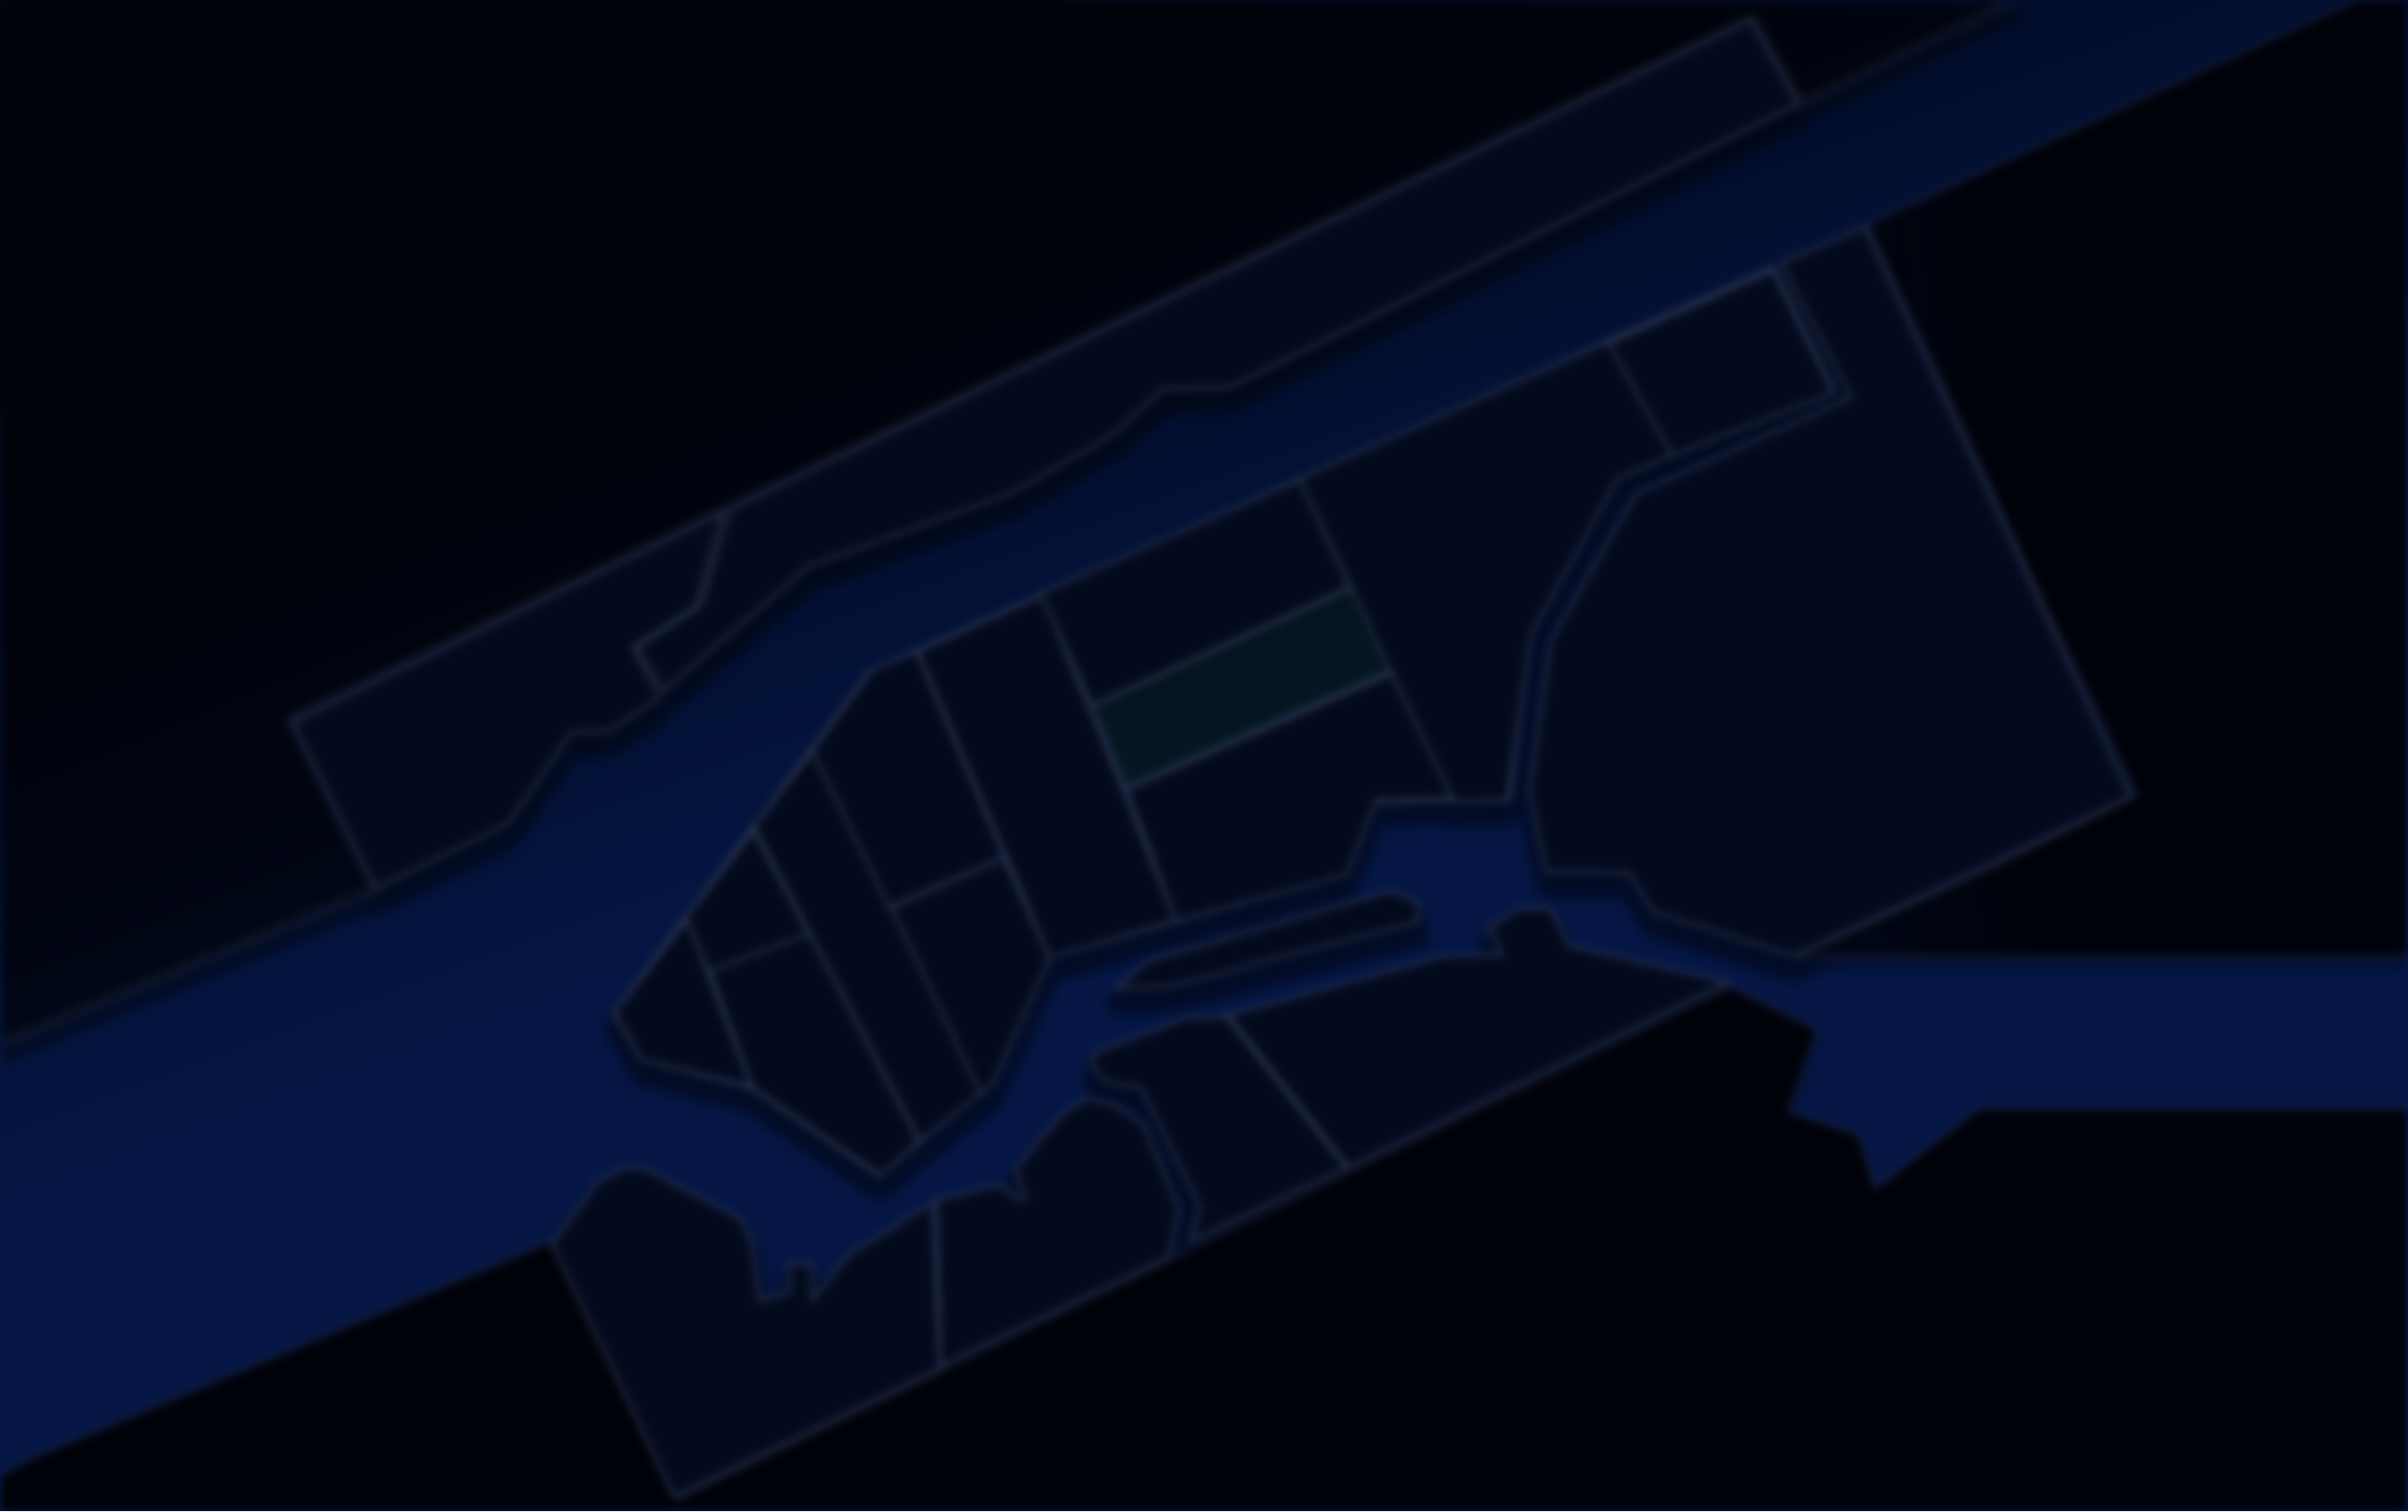
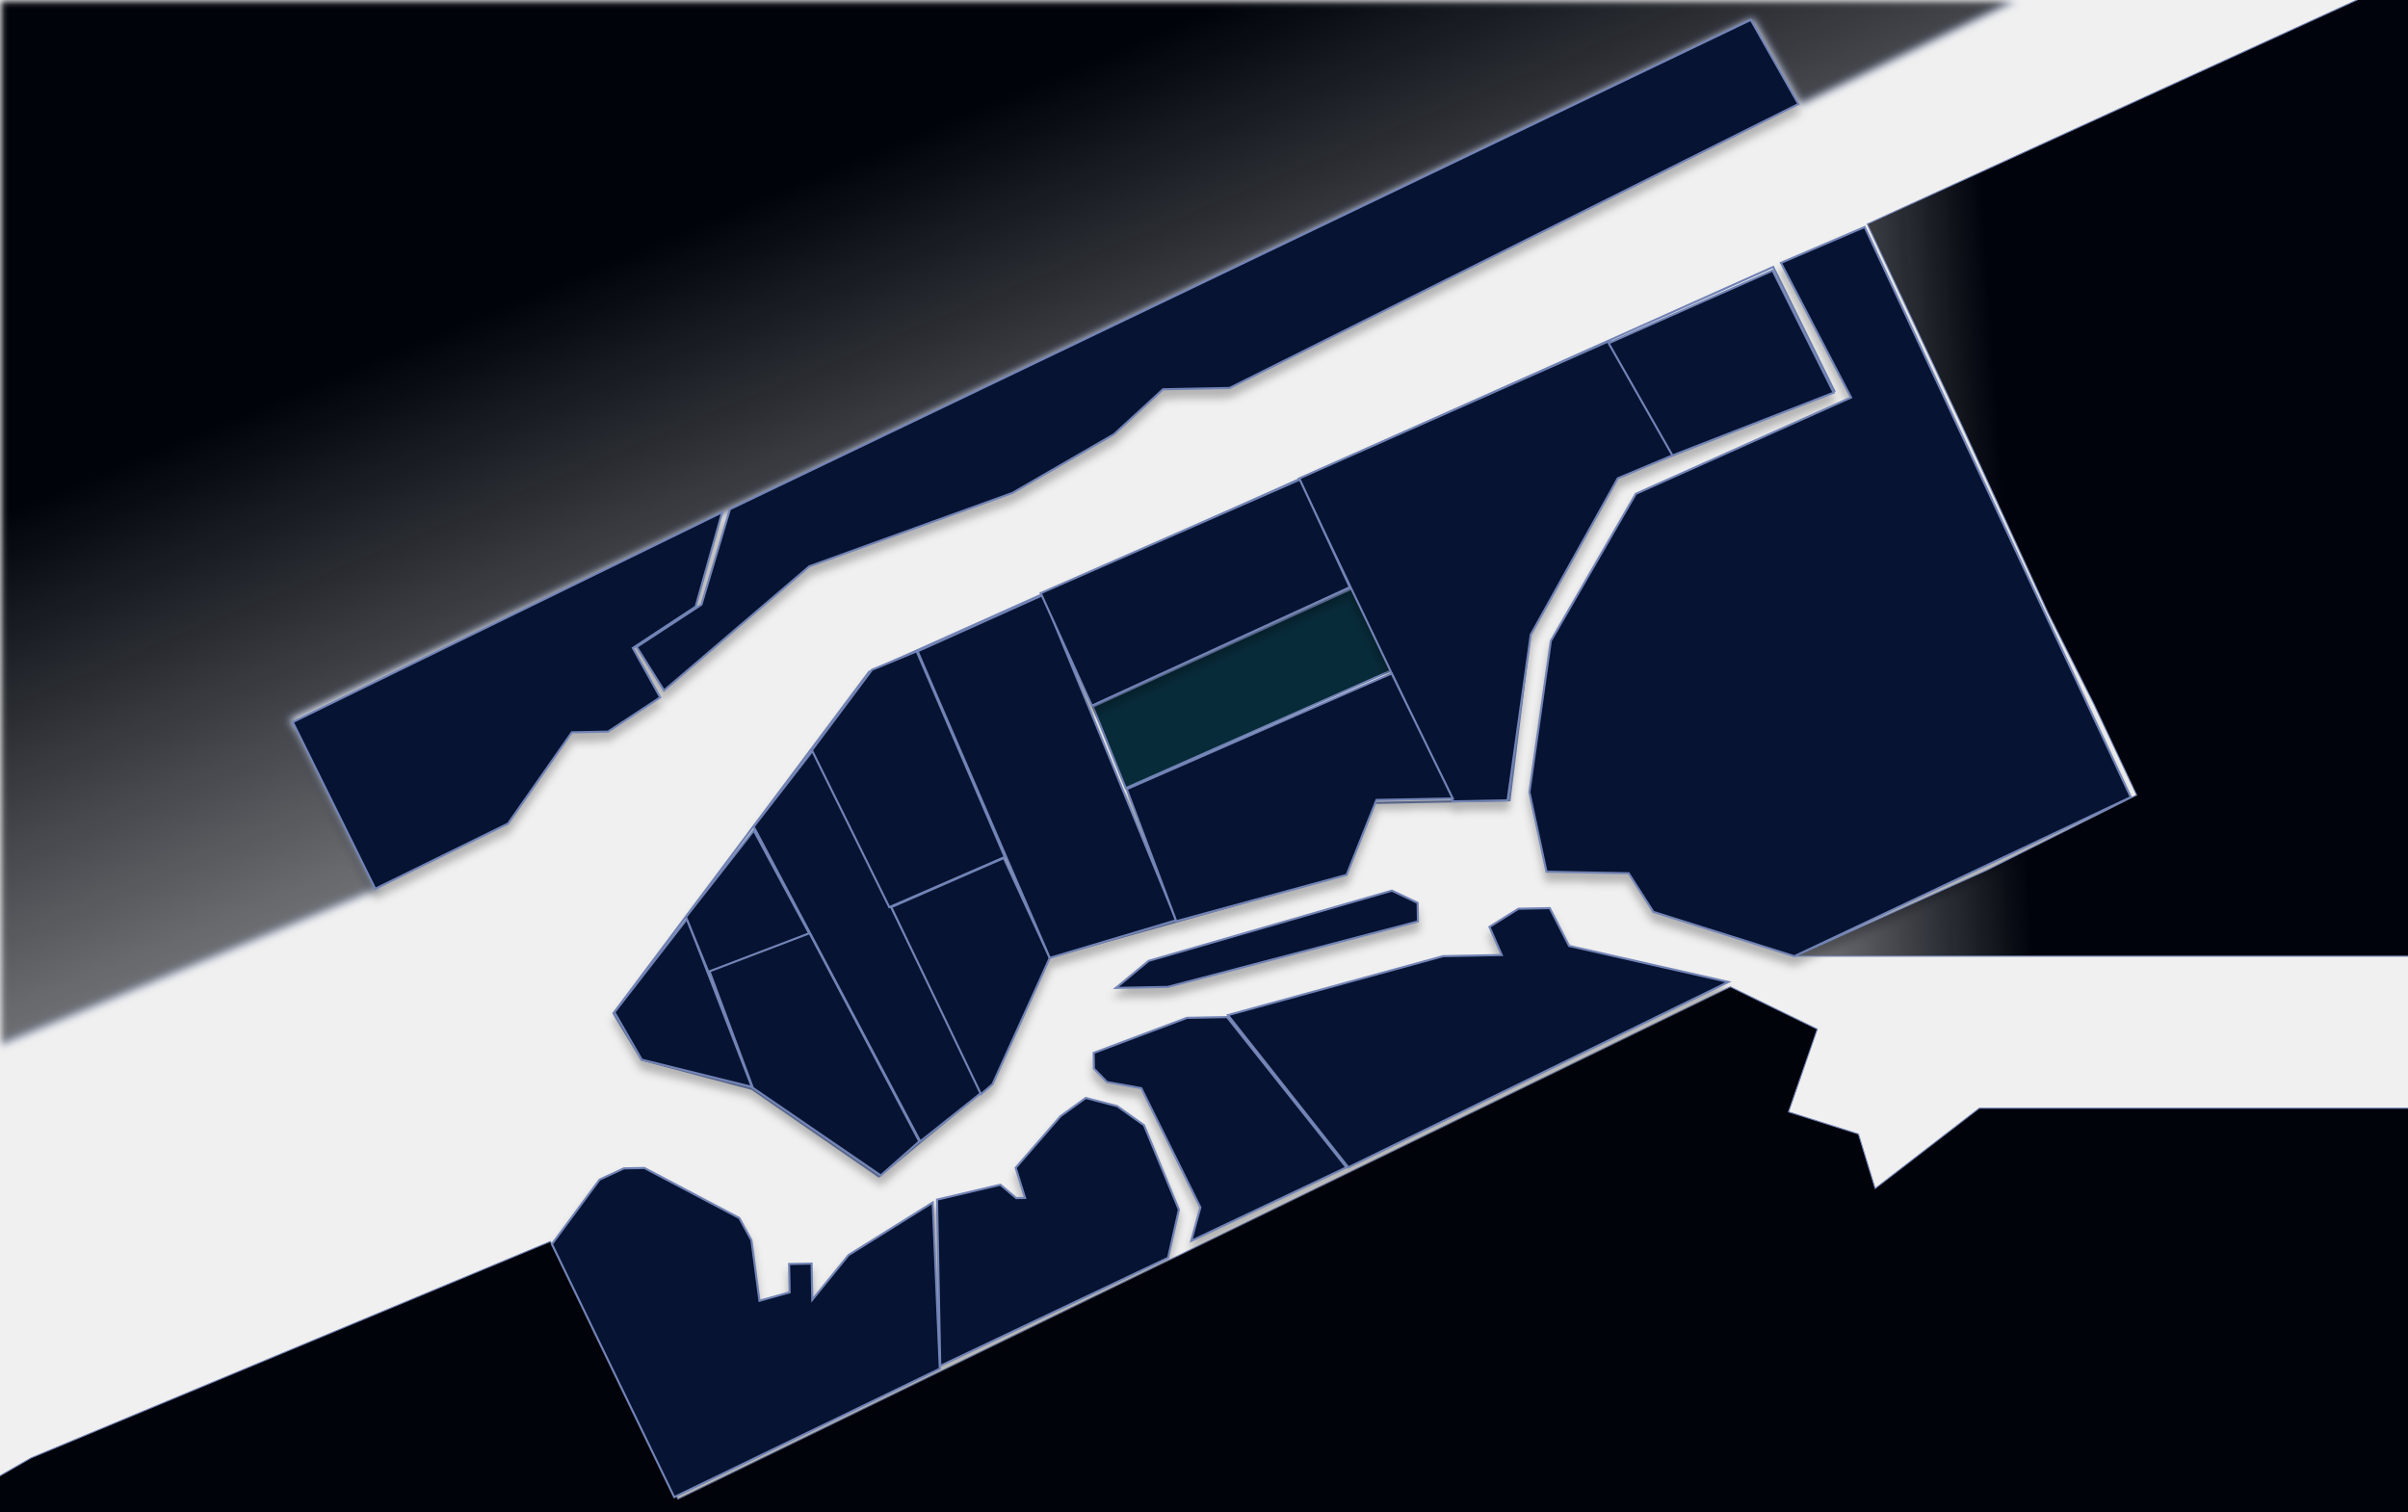
- <svg xmlns="http://www.w3.org/2000/svg" width="1152" height="723" viewBox="0 0 1152 723" fill="none">
-   <g clip-path="url(#clip0)">
-     <rect width="1152" height="723" fill="url(#paint0_linear)" />
-     <g filter="url(#filter0_ddf)">
-       <path d="M773.482 228.405L877.537 187.074L848.305 127.723L415.78 321.444L293.487 484.832L307.022 507.039L359.719 521L420.444 562.892L473.892 518.795L500.81 458.358L644.207 418.141L656.658 384.197L722.167 382.932L731.879 304.104L773.482 228.405Z" stroke="#7284B6" />
-       <path d="M522.828 338.1L647.182 281.399L666.659 320.342L538.561 377.116L522.828 338.1Z" fill="#082B3A" stroke="#7284B6" />
-       <path d="M14.866 697.581L263.297 594.014L324.304 717.319L827.809 472.17L869.393 492.431L855.646 532.017L889.086 542.605L897.079 568.664L946.891 530.254L1922.85 530.254L1922.85 708.358L1922.85 1095.69L94.66 1095.69L-19.5 717.319L14.866 697.581Z" fill="url(#paint1_linear)" stroke="#7284B6" stroke-width="0.5" />
-       <g filter="url(#filter1_f)">
-         <path d="M138.637 344.117L179.992 425.235L-0.656 499.876L-0.655 -231.5L1384 -203.5L861.31 49.767L838.522 9.015L138.637 344.117Z" fill="url(#paint2_linear)" />
-         <path d="M138.637 344.117L179.992 425.235L-0.656 499.876L-0.655 -231.5L1384 -203.5L861.31 49.767L838.522 9.015L138.637 344.117Z" stroke="#7284B6" />
-       </g>
-       <g filter="url(#filter2_d)">
-         <path d="M621.362 229.003L695.028 383.456L721.232 382.95L732.338 303.627L773.959 228.863L800.89 217.577L770.345 162.932L621.362 229.003Z" fill="#071332" stroke="#7284B6" />
-         <path d="M769.584 164.219L800.112 217.929L877.236 187.885L848.021 129.469L769.584 164.219Z" fill="#071332" stroke="#7284B6" />
-         <path d="M293.945 484.355L328.658 439.683L359.701 520.064L307.022 507.039L293.945 484.355Z" fill="#071332" stroke="#7284B6" />
-         <path d="M387.312 446.976L360.609 397.405L328.173 438.756L338.983 465.229L387.312 446.976Z" fill="#071332" stroke="#7284B6" />
-         <path d="M421.372 562.406L439.781 546.135L387.302 446.508L339.441 464.752L360.178 520.523L421.372 562.406Z" fill="#071332" stroke="#7284B6" />
-         <path d="M360.572 395.534L389.346 358.467L469.753 522.62L440.249 546.126L360.572 395.534Z" fill="#071332" stroke="#7284B6" />
-         <path d="M417.167 320.481L438.529 311.643L480.686 410.065L425.447 434.069L388.42 358.952L417.167 320.481Z" fill="#071332" stroke="#7284B6" />
-         <path d="M474.828 518.777L502.215 458.331L480.227 410.542L426.382 434.051L469.304 523.564L474.828 518.777Z" fill="#071332" stroke="#7284B6" />
-         <path d="M438.996 311.634L498.861 284.732L562.719 440.311L502.214 458.332L438.996 311.634Z" fill="#071332" stroke="#7284B6" />
-         <path d="M497.907 283.814L621.839 229.462L645.77 280.958L522.351 337.641L497.907 283.814Z" fill="#071332" stroke="#7284B6" />
-         <path d="M562.729 440.779L539.039 377.575L665.76 322.233L695.002 382.052L658.504 382.757L644.217 418.609L562.729 440.779Z" fill="#071332" stroke="#7284B6" />
-         <path d="M678.178 431.995L665.895 426.147L549.52 459.758L533.855 472.699L558.654 472.22L678.35 440.886L678.178 431.995Z" fill="#071332" stroke="#7284B6" />
-         <path d="M852.012 125.779L892.079 108.621L1019.38 381.403L858.421 457.536L790.983 436.314L779.161 417.836L739.855 417.095L731.679 379.026L741.937 306.664L782.583 236.28L885.555 190.196L852.012 125.779Z" fill="#071332" stroke="#7284B6" />
-         <path d="M750.663 452.596L826.828 469.849L645.048 558.554L587.469 485.707L690.374 457.505L718.449 456.963L712.572 443.502L726.447 434.808L741.42 434.519L750.663 452.596Z" fill="#071332" stroke="#7284B6" />
-         <path d="M446.217 575.38L449.625 654.891L322.553 716.325L264.043 595.282L286.852 564.415L298.451 559.042L308.277 558.852L353.677 582.785L359.5 593.438L363.335 622.386L377.769 618.363L377.507 604.793L388.269 604.585L388.603 621.898L405.978 600.498L446.217 575.38Z" fill="#071332" stroke="#7284B6" />
-         <path d="M563.997 578.792L558.825 601.829L449.822 653.553L448.285 574.006L478.573 566.867L486.187 573.274L490.398 573.192L485.906 558.768L507.429 534.011L519.432 525.354L534.487 529.276L547.302 538.39L563.997 578.792Z" fill="#071332" stroke="#7284B6" />
-         <path d="M587.018 486.651L644.111 558.571L569.895 593.708L574.266 577.708L546.015 520.678L529.575 517.719L523.365 511.286L523.22 503.799L567.834 487.022L587.018 486.651Z" fill="#071332" stroke="#7284B6" />
-         <path d="M837.596 9.501L349.213 243.621L335.584 289.29L304.613 309.548L317.653 330.361L387.189 270.974L484.343 235.862L532.95 207.773L556.408 186.256L588.226 185.641L860.375 49.785L837.596 9.501Z" fill="#071332" stroke="#7284B6" />
-         <path d="M179.525 425.245L140.069 345.494L345.497 245.098L332.795 290.281L302.75 310.053L315.845 333.673L290.885 350.071L273.572 350.405L243.052 394.059L179.525 425.245Z" fill="#071332" stroke="#7284B6" />
-       </g>
-       <path d="M893.313 107.193L1894.5 -351L1925.95 457.526L1032.07 457.526L858.888 457.526L950.31 416.441L1022.17 380.413L1001.67 336.808L979.76 293.23L937.738 201.827L893.313 107.193Z" fill="url(#paint3_linear)" stroke="#7284B6" stroke-width="0.5" />
-     </g>
-     <path d="M-1 0L1152 1.3273e-06L1152 723L574.276 723L-1 723L-1 0Z" fill="#00030B" fill-opacity="0.5" />
+ <svg xmlns="http://www.w3.org/2000/svg" width="1152" height="723" viewBox="0 0 1152 723" fill="none" style="background: linear-gradient(147.68deg, #4863AA 19.38%, #425DA2 19.38%, #254BAD 48.53%);">
+   <path d="M773.482 228.405L877.537 187.074L848.305 127.723L415.78 321.444L293.487 484.832L307.022 507.039L359.719 521L420.444 562.892L473.892 518.795L500.81 458.358L644.207 418.141L656.658 384.197L722.167 382.932L731.879 304.104L773.482 228.405Z" stroke="#7284B6" />
+   <path d="M522.828 338.1L647.182 281.398L666.659 320.342L538.561 377.116L522.828 338.1Z" fill="#082B3A" stroke="#7284B6" />
+   <path d="M14.866 697.581L263.297 594.014L324.304 717.319L827.809 472.17L869.393 492.431L855.646 532.017L889.086 542.605L897.079 568.664L946.891 530.254L1922.85 530.254L1922.85 708.358L1922.85 1095.69L94.66 1095.69L-19.5 717.319L14.866 697.581Z" fill="url(#paint0_linear)" stroke="#7284B6" stroke-width="0.5" />
+   <g filter="url(#filter0_f)">
+     <path d="M138.637 344.117L179.992 425.235L-0.656 499.876L-0.655 -231.5L1384 -203.5L861.31 49.767L838.522 9.015L138.637 344.117Z" fill="url(#paint1_linear)" />
+     <path d="M138.637 344.117L179.992 425.235L-0.656 499.876L-0.655 -231.5L1384 -203.5L861.31 49.767L838.522 9.015L138.637 344.117Z" stroke="#7284B6" />
  </g>
+   <g filter="url(#filter1_d)">
+     <path d="M621.362 229.003L695.028 383.456L721.232 382.95L732.338 303.627L773.959 228.863L800.89 217.577L770.345 162.932L621.362 229.003Z" fill="#071332" stroke="#7284B6" />
+     <path d="M769.584 164.219L800.112 217.929L877.236 187.885L848.021 129.469L769.584 164.219Z" fill="#071332" stroke="#7284B6" />
+     <path d="M293.945 484.355L328.658 439.683L359.701 520.064L307.022 507.039L293.945 484.355Z" fill="#071332" stroke="#7284B6" />
+     <path d="M387.312 446.976L360.609 397.405L328.173 438.756L338.983 465.229L387.312 446.976Z" fill="#071332" stroke="#7284B6" />
+     <path d="M421.372 562.406L439.781 546.135L387.302 446.508L339.441 464.752L360.178 520.523L421.372 562.406Z" fill="#071332" stroke="#7284B6" />
+     <path d="M360.572 395.534L389.346 358.467L469.753 522.62L440.249 546.126L360.572 395.534Z" fill="#071332" stroke="#7284B6" />
+     <path d="M417.167 320.481L438.529 311.643L480.686 410.065L425.447 434.069L388.42 358.952L417.167 320.481Z" fill="#071332" stroke="#7284B6" />
+     <path d="M474.828 518.777L502.215 458.331L480.227 410.542L426.382 434.051L469.304 523.564L474.828 518.777Z" fill="#071332" stroke="#7284B6" />
+     <path d="M438.996 311.634L498.861 284.732L562.719 440.311L502.214 458.331L438.996 311.634Z" fill="#071332" stroke="#7284B6" />
+     <path d="M497.907 283.814L621.839 229.461L645.77 280.958L522.351 337.641L497.907 283.814Z" fill="#071332" stroke="#7284B6" />
+     <path d="M562.729 440.779L539.039 377.575L665.76 322.233L695.002 382.052L658.504 382.757L644.217 418.609L562.729 440.779Z" fill="#071332" stroke="#7284B6" />
+     <path d="M678.178 431.995L665.895 426.147L549.52 459.758L533.855 472.699L558.654 472.22L678.35 440.886L678.178 431.995Z" fill="#071332" stroke="#7284B6" />
+     <path d="M852.012 125.779L892.079 108.621L1019.38 381.403L858.421 457.536L790.983 436.314L779.161 417.836L739.855 417.095L731.679 379.026L741.937 306.664L782.583 236.28L885.555 190.196L852.012 125.779Z" fill="#071332" stroke="#7284B6" />
+     <path d="M750.663 452.596L826.828 469.849L645.048 558.554L587.469 485.707L690.374 457.505L718.449 456.963L712.572 443.502L726.447 434.808L741.42 434.519L750.663 452.596Z" fill="#071332" stroke="#7284B6" />
+     <path d="M446.217 575.38L449.625 654.891L322.553 716.325L264.043 595.282L286.852 564.415L298.451 559.042L308.277 558.852L353.677 582.785L359.5 593.438L363.335 622.386L377.769 618.363L377.507 604.793L388.269 604.585L388.603 621.898L405.978 600.498L446.217 575.38Z" fill="#071332" stroke="#7284B6" />
+     <path d="M563.997 578.792L558.825 601.829L449.822 653.553L448.285 574.006L478.573 566.867L486.187 573.274L490.398 573.192L485.906 558.768L507.429 534.011L519.432 525.354L534.487 529.276L547.302 538.39L563.997 578.792Z" fill="#071332" stroke="#7284B6" />
+     <path d="M587.018 486.651L644.111 558.571L569.895 593.708L574.266 577.708L546.015 520.678L529.575 517.719L523.365 511.286L523.22 503.799L567.834 487.022L587.018 486.651Z" fill="#071332" stroke="#7284B6" />
+     <path d="M837.596 9.501L349.213 243.621L335.584 289.29L304.613 309.548L317.653 330.361L387.189 270.974L484.343 235.862L532.95 207.773L556.408 186.256L588.226 185.641L860.375 49.785L837.596 9.501Z" fill="#071332" stroke="#7284B6" />
+     <path d="M179.525 425.245L140.069 345.494L345.497 245.098L332.795 290.281L302.75 310.053L315.845 333.673L290.885 350.071L273.572 350.405L243.052 394.059L179.525 425.245Z" fill="#071332" stroke="#7284B6" />
+   </g>
+   <path d="M893.313 107.193L1894.5 -351L1925.95 457.526L1032.07 457.526L858.888 457.526L950.31 416.441L1022.17 380.413L1001.67 336.808L979.76 293.23L937.738 201.827L893.313 107.193Z" fill="url(#paint2_linear)" stroke="#7284B6" stroke-width="0.5" />
  <defs>
-     <filter id="filter0_ddf" x="-23.797" y="-355.383" width="1954.01" height="1459.32" filterUnits="userSpaceOnUse" color-interpolation-filters="sRGB">
-       <feFlood flood-opacity="0" result="BackgroundImageFix" />
-       <feColorMatrix in="SourceAlpha" type="matrix" values="0 0 0 0 0 0 0 0 0 0 0 0 0 0 0 0 0 0 127 0" />
-       <feOffset dy="4" />
-       <feGaussianBlur stdDeviation="2" />
-       <feColorMatrix type="matrix" values="0 0 0 0 0 0 0 0 0 0 0 0 0 0 0 0 0 0 0.25 0" />
-       <feBlend mode="normal" in2="BackgroundImageFix" result="effect1_dropShadow" />
-       <feColorMatrix in="SourceAlpha" type="matrix" values="0 0 0 0 0 0 0 0 0 0 0 0 0 0 0 0 0 0 127 0" />
-       <feOffset dy="4" />
-       <feGaussianBlur stdDeviation="2" />
-       <feColorMatrix type="matrix" values="0 0 0 0 0 0 0 0 0 0 0 0 0 0 0 0 0 0 0.25 0" />
-       <feBlend mode="normal" in2="effect1_dropShadow" result="effect2_dropShadow" />
-       <feBlend mode="normal" in="SourceGraphic" in2="effect2_dropShadow" result="shape" />
-       <feGaussianBlur stdDeviation="2" result="effect3_foregroundBlur" />
-     </filter>
-     <filter id="filter1_f" x="-5.155" y="-236.01" width="1393.37" height="740.633" filterUnits="userSpaceOnUse" color-interpolation-filters="sRGB">
+     <filter id="filter0_f" x="-5.155" y="-236.01" width="1393.37" height="740.633" filterUnits="userSpaceOnUse" color-interpolation-filters="sRGB">
      <feFlood flood-opacity="0" result="BackgroundImageFix" />
      <feBlend mode="normal" in="SourceGraphic" in2="BackgroundImageFix" result="shape" />
      <feGaussianBlur stdDeviation="2" result="effect1_foregroundBlur" />
    </filter>
-     <filter id="filter2_d" x="135.398" y="8.848" width="888.645" height="716.145" filterUnits="userSpaceOnUse" color-interpolation-filters="sRGB">
+     <filter id="filter1_d" x="135.398" y="8.848" width="888.645" height="716.145" filterUnits="userSpaceOnUse" color-interpolation-filters="sRGB">
      <feFlood flood-opacity="0" result="BackgroundImageFix" />
      <feColorMatrix in="SourceAlpha" type="matrix" values="0 0 0 0 0 0 0 0 0 0 0 0 0 0 0 0 0 0 127 0" />
      <feOffset dy="4" />
      <feGaussianBlur stdDeviation="2" />
      <feColorMatrix type="matrix" values="0 0 0 0 0 0 0 0 0 0 0 0 0 0 0 0 0 0 0.25 0" />
      <feBlend mode="normal" in2="BackgroundImageFix" result="effect1_dropShadow" />
      <feBlend mode="normal" in="SourceGraphic" in2="effect1_dropShadow" result="shape" />
    </filter>
-     <linearGradient id="paint0_linear" x1="374.5" y1="447.5" x2="243.5" y2="93.5" gradientUnits="userSpaceOnUse">
-       <stop stop-color="#0A2B81" />
-       <stop offset="0.98" stop-color="#010B23" />
-       <stop offset="1" stop-color="#03091B" />
-     </linearGradient>
-     <linearGradient id="paint1_linear" x1="359.286" y1="655.618" x2="267" y2="476" gradientUnits="userSpaceOnUse">
+     <linearGradient id="paint0_linear" x1="359.286" y1="655.618" x2="267" y2="476" gradientUnits="userSpaceOnUse">
      <stop offset="0.209" stop-color="#01030B" />
      <stop offset="0.714" stop-color="#01030B" />
      <stop offset="0.747" stop-color="#03091B" stop-opacity="0.807" />
      <stop offset="0.985" stop-color="#03091B" stop-opacity="0.187" />
      <stop offset="0.985" stop-color="#03091B" stop-opacity="0" />
    </linearGradient>
-     <linearGradient id="paint2_linear" x1="220.365" y1="100.003" x2="586.142" y2="977.862" gradientUnits="userSpaceOnUse">
+     <linearGradient id="paint1_linear" x1="220.365" y1="100.003" x2="586.142" y2="977.862" gradientUnits="userSpaceOnUse">
      <stop stop-color="#00030A" />
      <stop offset="0.052" stop-color="#00030A" />
      <stop offset="0.411" stop-color="#00030A" stop-opacity="0.336" />
      <stop offset="0.516" stop-color="#00030A" stop-opacity="0" />
    </linearGradient>
-     <linearGradient id="paint3_linear" x1="1315.48" y1="161.402" x2="728.783" y2="200.529" gradientUnits="userSpaceOnUse">
+     <linearGradient id="paint2_linear" x1="1315.48" y1="161.402" x2="728.783" y2="200.529" gradientUnits="userSpaceOnUse">
      <stop offset="0.615" stop-color="#00030B" />
      <stop offset="1" stop-color="#00030B" stop-opacity="0" />
    </linearGradient>
-     <clipPath id="clip0">
-       <rect width="1152" height="723" fill="white" />
-     </clipPath>
  </defs>
</svg>
